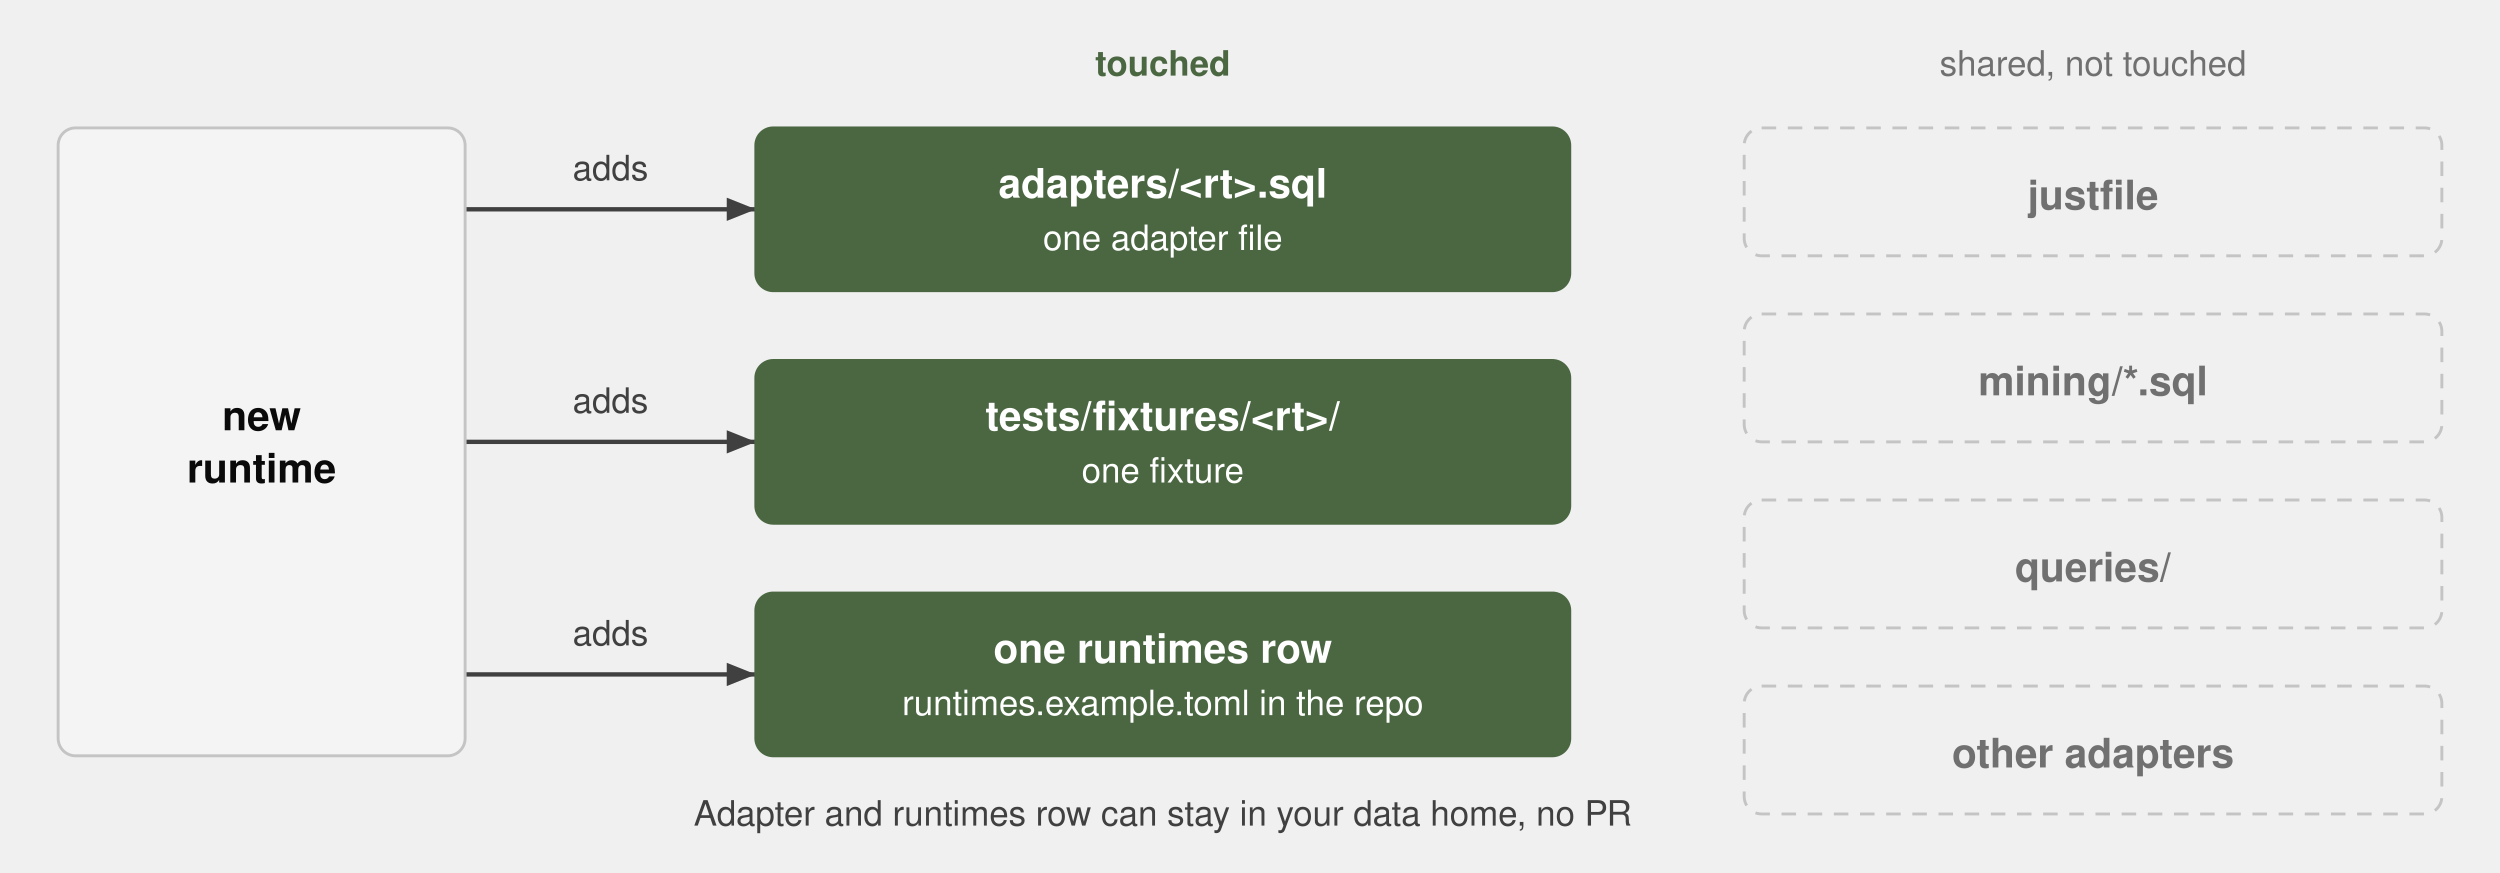
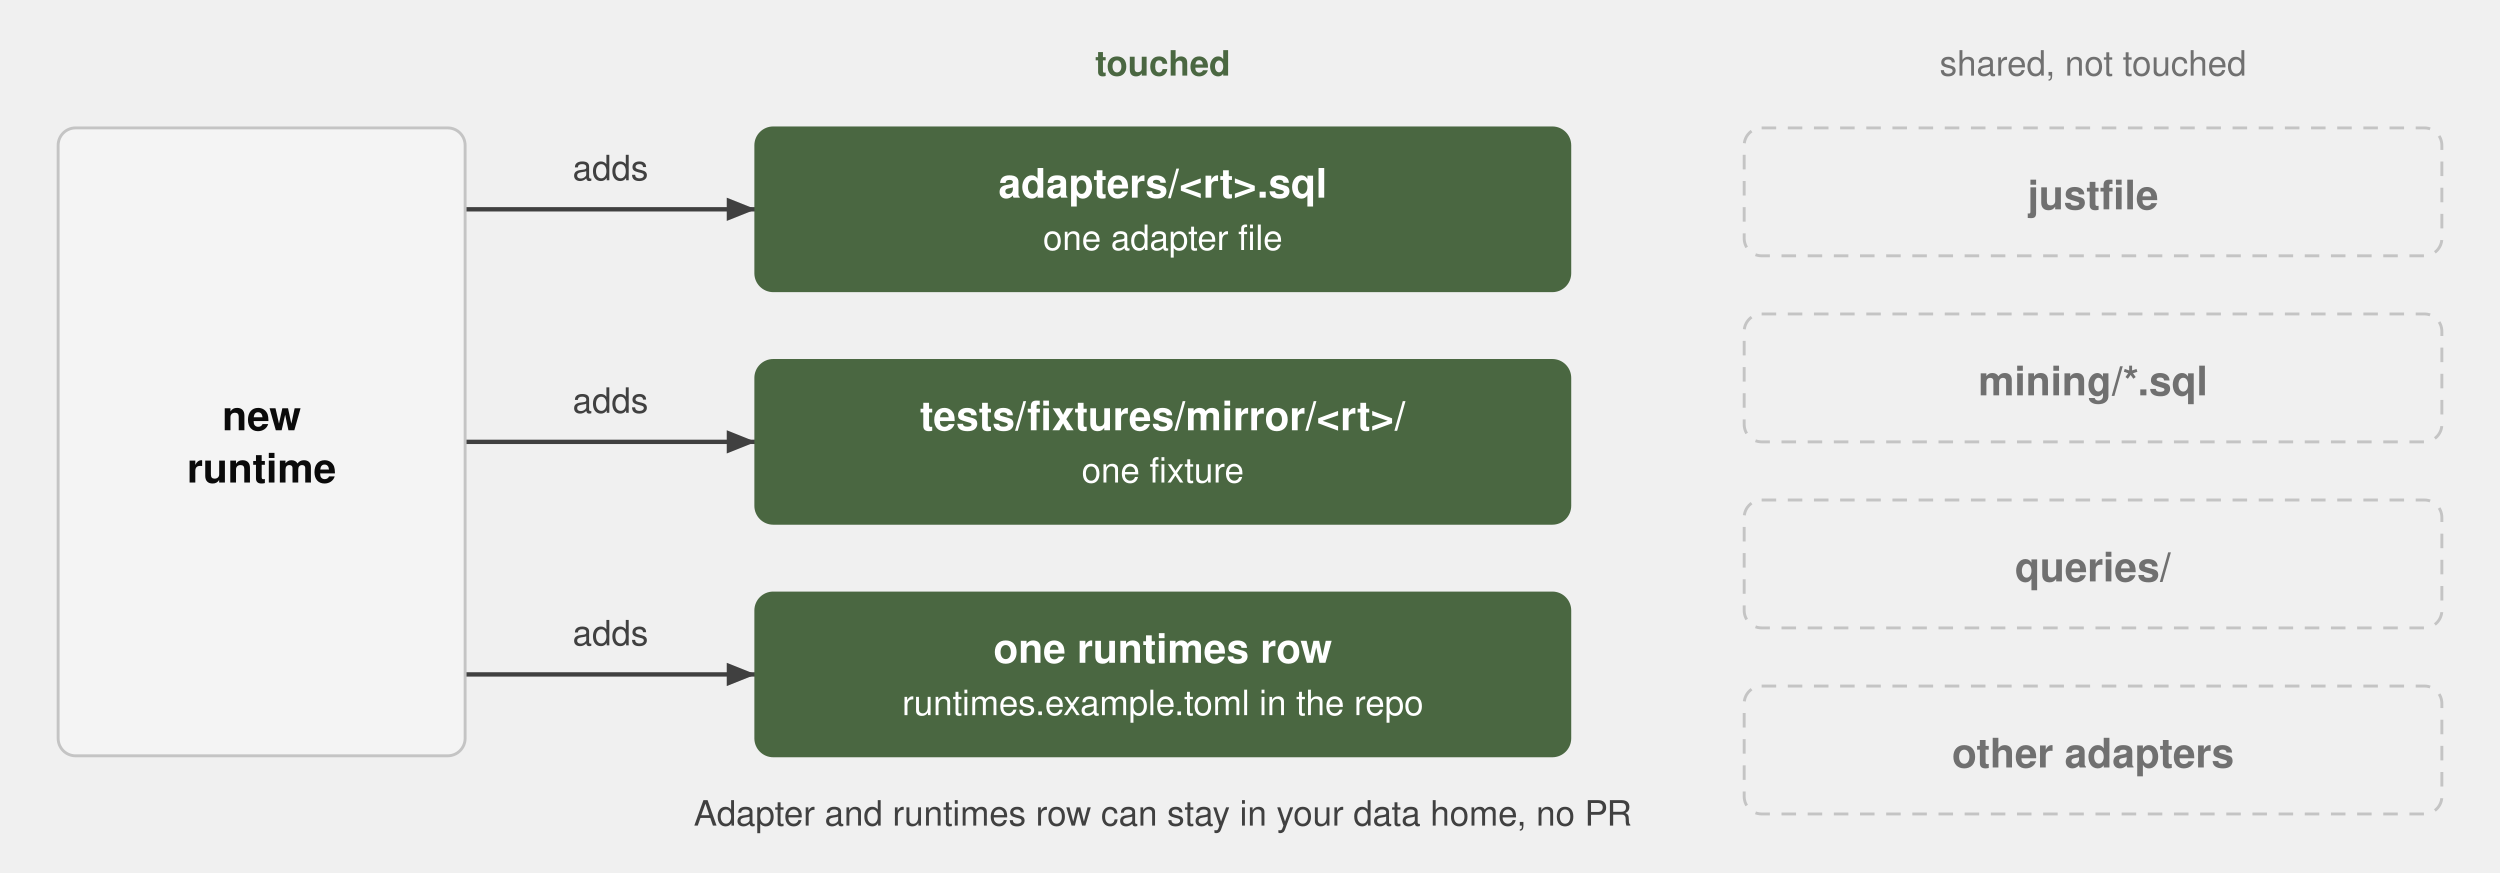
<svg xmlns="http://www.w3.org/2000/svg" viewBox="0 0 860 300" width="860" height="300" role="img" aria-labelledby="rt-t">
  <style>
    svg { font-family: system-ui, -apple-system, "Segoe UI", Helvetica, Arial, sans-serif; }
    .box { fill: #f4f4f4; stroke: #c4c4c4; stroke-width: 1; }
    .acc { fill: #4a6741; stroke: #4a6741; }
    .dim { fill: none; stroke: #c4c4c4; stroke-width: 1; stroke-dasharray: 5 4; }
    .zone { fill: none; stroke: #4a6741; stroke-width: 1.5; stroke-dasharray: 6 4; }
    .nm { font-size: 14px; font-weight: 600; fill: #0a0a0a; }
    .sub { font-size: 12px; fill: #707070; }
    .lbl { font-size: 12px; fill: #404040; }
    .anm { font-size: 14px; font-weight: 600; fill: #ffffff; }
    .asub { font-size: 12px; fill: #ffffff; }
    .gnm { font-size: 14px; font-weight: 600; fill: #707070; }
    .ln { fill: none; stroke: #404040; stroke-width: 1.5; }
    .ah { fill: #404040; }
    .zl { font-size: 12px; font-weight: 600; fill: #4a6741; }
    @media (prefers-color-scheme: dark) {
      .box { fill: #242426; stroke: #48484a; }
      .acc { fill: #6aaa58; stroke: #6aaa58; }
      .dim { stroke: #48484a; }
      .zone { stroke: #6aaa58; }
      .nm { fill: #f2f2f7; }
      .sub { fill: #8e8e93; }
      .lbl { fill: #aeaeb2; }
      .anm { fill: #1c1c1e; }
      .asub { fill: #1c1c1e; }
      .gnm { fill: #8e8e93; }
      .ln { stroke: #aeaeb2; }
      .ah { fill: #aeaeb2; }
      .zl { fill: #6aaa58; }
    }
  </style>
  <defs>
    <marker id="rt-ar" markerUnits="userSpaceOnUse" markerWidth="10" markerHeight="8" refX="10" refY="4" orient="auto">
      <path class="ah" d="M0,0 L10,4 L0,8 Z" />
    </marker>
  </defs>
  <text class="zl" x="400" y="26" text-anchor="middle">touched</text>
  <text class="sub" x="720" y="26" text-anchor="middle">shared, not touched</text>
  <path class="ln" d="M160,72 H260" marker-end="url(#rt-ar)" />
  <path class="ln" d="M160,152 H260" marker-end="url(#rt-ar)" />
  <path class="ln" d="M160,232 H260" marker-end="url(#rt-ar)" />
  <text class="lbl" x="210" y="62" text-anchor="middle">adds</text>
  <text class="lbl" x="210" y="142" text-anchor="middle">adds</text>
  <text class="lbl" x="210" y="222" text-anchor="middle">adds</text>
  <rect class="box" x="20" y="44" width="140" height="216" rx="6" />
  <text class="nm" x="90" y="148" text-anchor="middle">new</text>
  <text class="nm" x="90" y="166" text-anchor="middle">runtime</text>
  <rect class="acc" x="260" y="44" width="280" height="56" rx="6" />
  <text class="anm" x="400" y="68" text-anchor="middle">adapters/&lt;rt&gt;.sql</text>
  <text class="asub" x="400" y="86" text-anchor="middle">one adapter file</text>
  <rect class="acc" x="260" y="124" width="280" height="56" rx="6" />
-   <text class="anm" x="400" y="148" text-anchor="middle">tests/fixtures/&lt;rt&gt;/</text>
+   <text class="anm" x="400" y="148" text-anchor="middle">tests/fixtures/mirror/&lt;rt&gt;/</text>
  <text class="asub" x="400" y="166" text-anchor="middle">one fixture</text>
  <rect class="acc" x="260" y="204" width="280" height="56" rx="6" />
  <text class="anm" x="400" y="228" text-anchor="middle">one runtimes row</text>
  <text class="asub" x="400" y="246" text-anchor="middle">runtimes.example.toml in the repo</text>
  <rect class="dim" x="600" y="44" width="240" height="44" rx="6" />
  <text class="gnm" x="720" y="72" text-anchor="middle">justfile</text>
  <rect class="dim" x="600" y="108" width="240" height="44" rx="6" />
  <text class="gnm" x="720" y="136" text-anchor="middle">mining/*.sql</text>
  <rect class="dim" x="600" y="172" width="240" height="44" rx="6" />
  <text class="gnm" x="720" y="200" text-anchor="middle">queries/</text>
  <rect class="dim" x="600" y="236" width="240" height="44" rx="6" />
  <text class="gnm" x="720" y="264" text-anchor="middle">other adapters</text>
  <text class="lbl" x="400" y="284" text-anchor="middle">Adapter and runtimes row can stay in your data home, no PR</text>
</svg>
